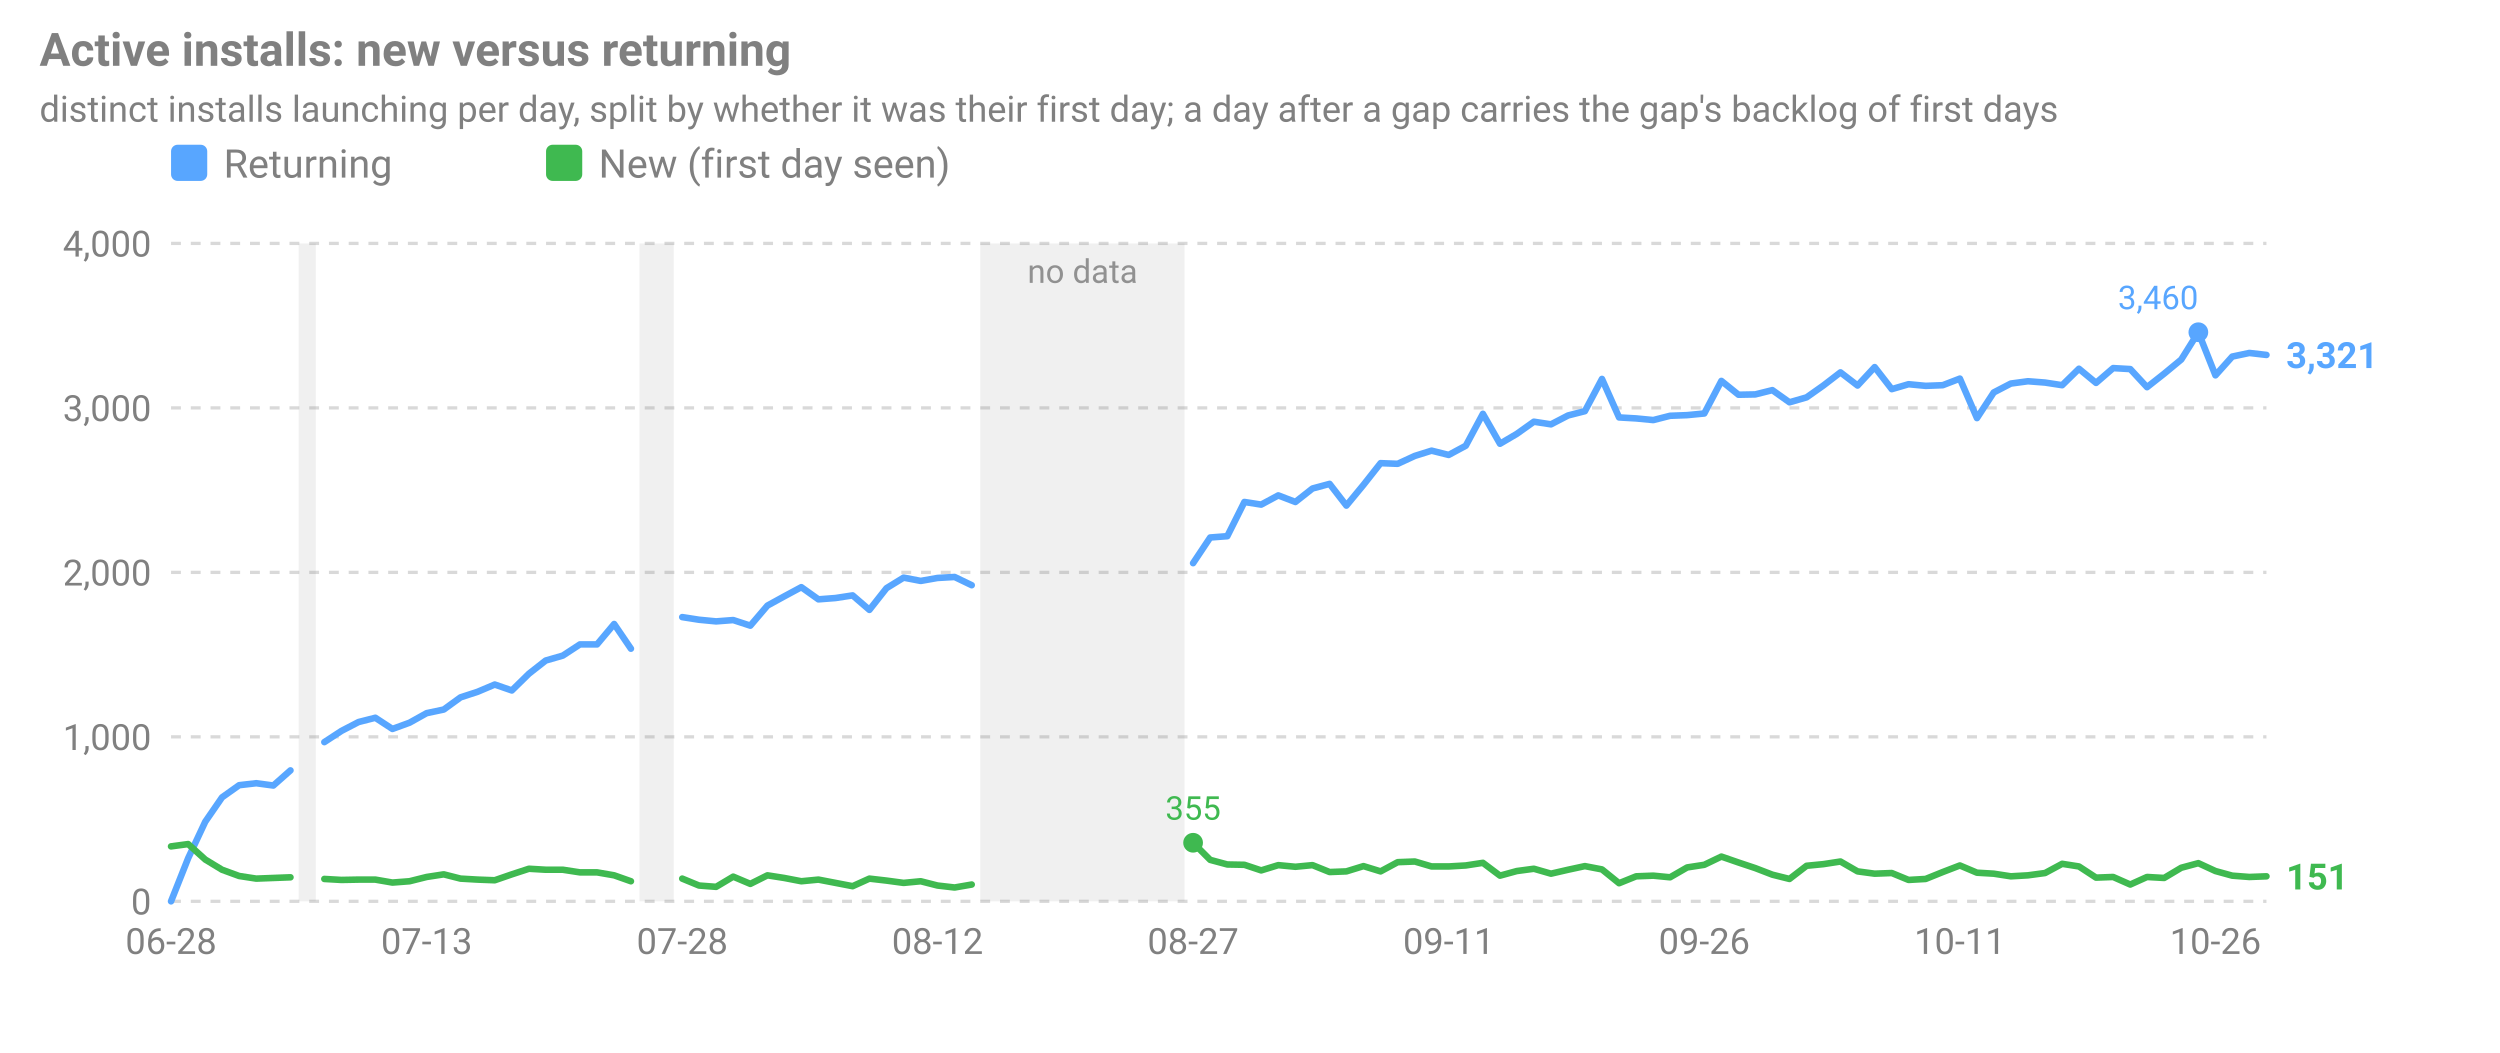
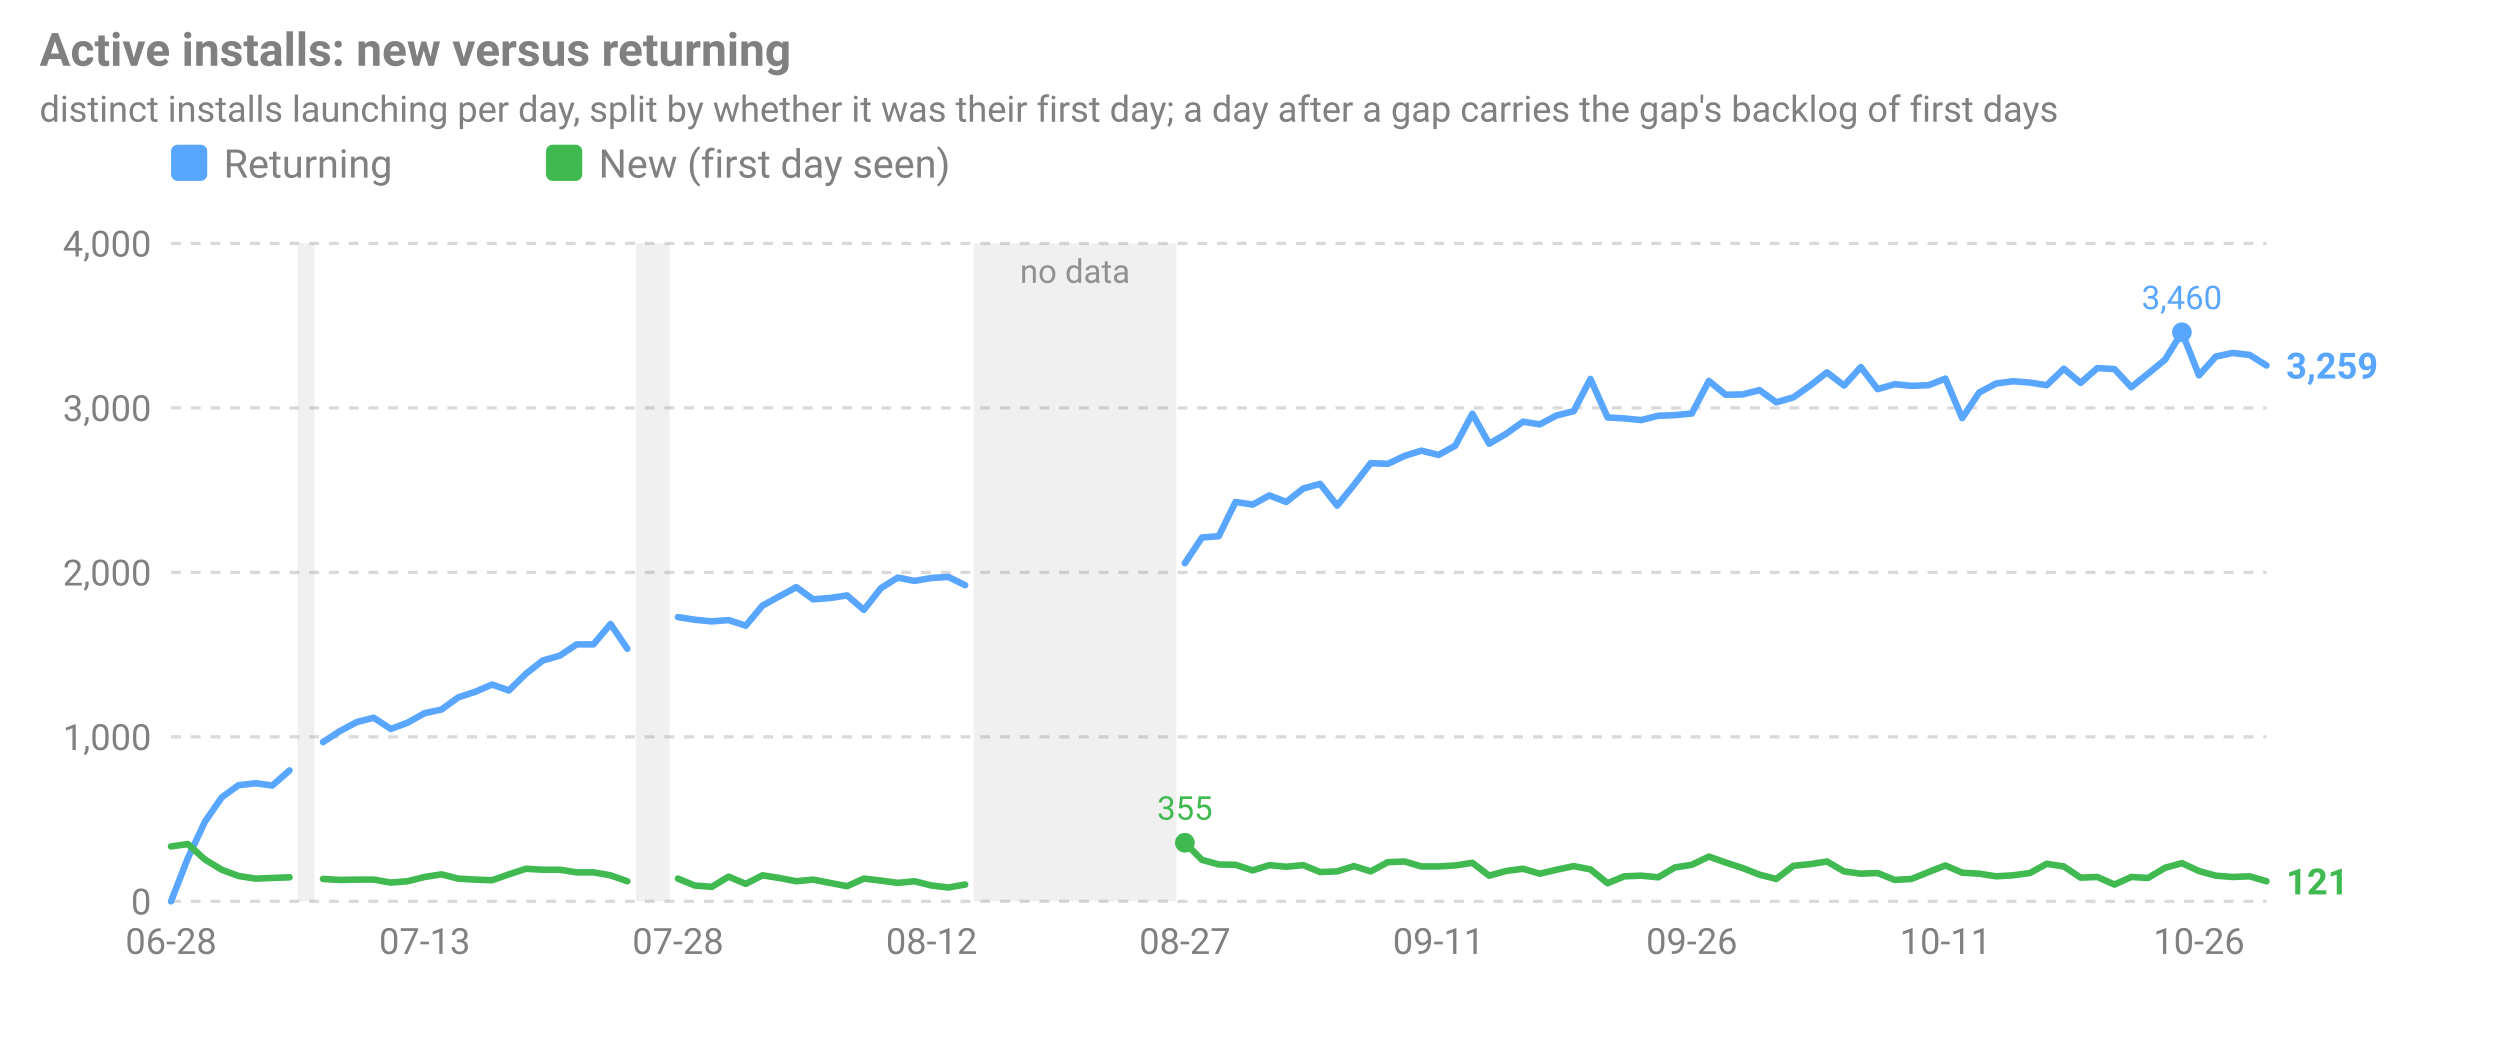
- <svg xmlns="http://www.w3.org/2000/svg" width="760" height="320" viewBox="0 0 760 320" role="img" aria-label="Active installs: new versus returning" data-chart="{&quot;bottom&quot;:274,&quot;labels&quot;:[&quot;06-28&quot;,&quot;06-29&quot;,&quot;06-30&quot;,&quot;07-01&quot;,&quot;07-02&quot;,&quot;07-03&quot;,&quot;07-04&quot;,&quot;07-05&quot;,&quot;07-06&quot;,&quot;07-07&quot;,&quot;07-08&quot;,&quot;07-09&quot;,&quot;07-10&quot;,&quot;07-11&quot;,&quot;07-12&quot;,&quot;07-13&quot;,&quot;07-14&quot;,&quot;07-15&quot;,&quot;07-16&quot;,&quot;07-17&quot;,&quot;07-18&quot;,&quot;07-19&quot;,&quot;07-20&quot;,&quot;07-21&quot;,&quot;07-22&quot;,&quot;07-23&quot;,&quot;07-24&quot;,&quot;07-25&quot;,&quot;07-26&quot;,&quot;07-27&quot;,&quot;07-28&quot;,&quot;07-29&quot;,&quot;07-30&quot;,&quot;07-31&quot;,&quot;08-01&quot;,&quot;08-02&quot;,&quot;08-03&quot;,&quot;08-04&quot;,&quot;08-05&quot;,&quot;08-06&quot;,&quot;08-07&quot;,&quot;08-08&quot;,&quot;08-09&quot;,&quot;08-10&quot;,&quot;08-11&quot;,&quot;08-12&quot;,&quot;08-13&quot;,&quot;08-14&quot;,&quot;08-15&quot;,&quot;08-16&quot;,&quot;08-17&quot;,&quot;08-18&quot;,&quot;08-19&quot;,&quot;08-20&quot;,&quot;08-21&quot;,&quot;08-22&quot;,&quot;08-23&quot;,&quot;08-24&quot;,&quot;08-25&quot;,&quot;08-26&quot;,&quot;08-27&quot;,&quot;08-28&quot;,&quot;08-29&quot;,&quot;08-30&quot;,&quot;08-31&quot;,&quot;09-01&quot;,&quot;09-02&quot;,&quot;09-03&quot;,&quot;09-04&quot;,&quot;09-05&quot;,&quot;09-06&quot;,&quot;09-07&quot;,&quot;09-08&quot;,&quot;09-09&quot;,&quot;09-10&quot;,&quot;09-11&quot;,&quot;09-12&quot;,&quot;09-13&quot;,&quot;09-14&quot;,&quot;09-15&quot;,&quot;09-16&quot;,&quot;09-17&quot;,&quot;09-18&quot;,&quot;09-19&quot;,&quot;09-20&quot;,&quot;09-21&quot;,&quot;09-22&quot;,&quot;09-23&quot;,&quot;09-24&quot;,&quot;09-25&quot;,&quot;09-26&quot;,&quot;09-27&quot;,&quot;09-28&quot;,&quot;09-29&quot;,&quot;09-30&quot;,&quot;10-01&quot;,&quot;10-02&quot;,&quot;10-03&quot;,&quot;10-04&quot;,&quot;10-05&quot;,&quot;10-06&quot;,&quot;10-07&quot;,&quot;10-08&quot;,&quot;10-09&quot;,&quot;10-10&quot;,&quot;10-11&quot;,&quot;10-12&quot;,&quot;10-13&quot;,&quot;10-14&quot;,&quot;10-15&quot;,&quot;10-16&quot;,&quot;10-17&quot;,&quot;10-18&quot;,&quot;10-19&quot;,&quot;10-20&quot;,&quot;10-21&quot;,&quot;10-22&quot;,&quot;10-23&quot;,&quot;10-24&quot;,&quot;10-25&quot;,&quot;10-26&quot;,&quot;10-27&quot;,&quot;10-28&quot;,&quot;10-29&quot;],&quot;series&quot;:[{&quot;color&quot;:&quot;#58a6ff&quot;,&quot;name&quot;:&quot;Returning&quot;,&quot;values&quot;:[&quot;0&quot;,&quot;261&quot;,&quot;485&quot;,&quot;631&quot;,&quot;706&quot;,&quot;719&quot;,&quot;703&quot;,&quot;796&quot;,null,&quot;968&quot;,&quot;1,037&quot;,&quot;1,090&quot;,&quot;1,117&quot;,&quot;1,048&quot;,&quot;1,086&quot;,&quot;1,144&quot;,&quot;1,166&quot;,&quot;1,240&quot;,&quot;1,273&quot;,&quot;1,318&quot;,&quot;1,281&quot;,&quot;1,385&quot;,&quot;1,463&quot;,&quot;1,494&quot;,&quot;1,561&quot;,&quot;1,562&quot;,&quot;1,686&quot;,&quot;1,535&quot;,null,null,&quot;1,727&quot;,&quot;1,711&quot;,&quot;1,702&quot;,&quot;1,710&quot;,&quot;1,676&quot;,&quot;1,798&quot;,&quot;1,854&quot;,&quot;1,910&quot;,&quot;1,835&quot;,&quot;1,844&quot;,&quot;1,860&quot;,&quot;1,771&quot;,&quot;1,904&quot;,&quot;1,968&quot;,&quot;1,947&quot;,&quot;1,966&quot;,&quot;1,972&quot;,&quot;1,922&quot;,null,null,null,null,null,null,null,null,null,null,null,null,&quot;2,057&quot;,&quot;2,212&quot;,&quot;2,220&quot;,&quot;2,429&quot;,&quot;2,411&quot;,&quot;2,469&quot;,&quot;2,429&quot;,&quot;2,510&quot;,&quot;2,538&quot;,&quot;2,407&quot;,&quot;2,533&quot;,&quot;2,664&quot;,&quot;2,660&quot;,&quot;2,708&quot;,&quot;2,740&quot;,&quot;2,714&quot;,&quot;2,771&quot;,&quot;2,965&quot;,&quot;2,781&quot;,&quot;2,842&quot;,&quot;2,915&quot;,&quot;2,901&quot;,&quot;2,953&quot;,&quot;2,981&quot;,&quot;3,176&quot;,&quot;2,942&quot;,&quot;2,937&quot;,&quot;2,927&quot;,&quot;2,951&quot;,&quot;2,955&quot;,&quot;2,967&quot;,&quot;3,164&quot;,&quot;3,080&quot;,&quot;3,082&quot;,&quot;3,108&quot;,&quot;3,034&quot;,&quot;3,065&quot;,&quot;3,135&quot;,&quot;3,217&quot;,&quot;3,137&quot;,&quot;3,248&quot;,&quot;3,113&quot;,&quot;3,144&quot;,&quot;3,133&quot;,&quot;3,138&quot;,&quot;3,178&quot;,&quot;2,939&quot;,&quot;3,093&quot;,&quot;3,148&quot;,&quot;3,161&quot;,&quot;3,154&quot;,&quot;3,138&quot;,&quot;3,238&quot;,&quot;3,152&quot;,&quot;3,241&quot;,&quot;3,235&quot;,&quot;3,126&quot;,&quot;3,208&quot;,&quot;3,294&quot;,&quot;3,460&quot;,&quot;3,198&quot;,&quot;3,311&quot;,&quot;3,333&quot;,&quot;3,321&quot;],&quot;y&quot;:[274.0,260.9,249.8,242.4,238.7,238.1,238.8,234.2,null,225.6,222.2,219.5,218.2,221.6,219.7,216.8,215.7,212.0,210.3,208.1,209.9,204.8,200.8,199.3,195.9,195.9,189.7,197.2,null,null,187.6,188.4,188.9,188.5,190.2,184.1,181.3,178.5,182.2,181.8,181.0,185.4,178.8,175.6,176.6,175.7,175.4,177.9,null,null,null,null,null,null,null,null,null,null,null,null,171.2,163.4,163.0,152.6,153.4,150.6,152.6,148.5,147.1,153.7,147.4,140.8,141.0,138.6,137.0,138.3,135.5,125.8,134.9,131.9,128.2,129.0,126.3,125.0,115.2,126.9,127.2,127.7,126.4,126.2,125.7,115.8,120.0,119.9,118.6,122.3,120.8,117.2,113.2,117.2,111.6,118.3,116.8,117.3,117.1,115.1,127.1,119.3,116.6,115.9,116.3,117.1,112.1,116.4,111.9,112.2,117.7,113.6,109.3,101.0,114.1,108.4,107.3,107.9]},{&quot;color&quot;:&quot;#3fb950&quot;,&quot;name&quot;:&quot;New (first day seen)&quot;,&quot;values&quot;:[&quot;334&quot;,&quot;348&quot;,&quot;254&quot;,&quot;191&quot;,&quot;154&quot;,&quot;138&quot;,&quot;143&quot;,&quot;146&quot;,null,&quot;136&quot;,&quot;130&quot;,&quot;132&quot;,&quot;132&quot;,&quot;114&quot;,&quot;121&quot;,&quot;148&quot;,&quot;164&quot;,&quot;138&quot;,&quot;132&quot;,&quot;128&quot;,&quot;164&quot;,&quot;198&quot;,&quot;193&quot;,&quot;192&quot;,&quot;175&quot;,&quot;176&quot;,&quot;157&quot;,&quot;123&quot;,null,null,&quot;138&quot;,&quot;95&quot;,&quot;89&quot;,&quot;150&quot;,&quot;106&quot;,&quot;158&quot;,&quot;142&quot;,&quot;121&quot;,&quot;131&quot;,&quot;112&quot;,&quot;92&quot;,&quot;139&quot;,&quot;126&quot;,&quot;111&quot;,&quot;122&quot;,&quot;96&quot;,&quot;84&quot;,&quot;103&quot;,null,null,null,null,null,null,null,null,null,null,null,null,&quot;355&quot;,&quot;253&quot;,&quot;225&quot;,&quot;222&quot;,&quot;187&quot;,&quot;220&quot;,&quot;210&quot;,&quot;220&quot;,&quot;179&quot;,&quot;181&quot;,&quot;214&quot;,&quot;183&quot;,&quot;237&quot;,&quot;241&quot;,&quot;211&quot;,&quot;213&quot;,&quot;217&quot;,&quot;234&quot;,&quot;155&quot;,&quot;184&quot;,&quot;199&quot;,&quot;168&quot;,&quot;191&quot;,&quot;214&quot;,&quot;194&quot;,&quot;110&quot;,&quot;151&quot;,&quot;156&quot;,&quot;146&quot;,&quot;206&quot;,&quot;223&quot;,&quot;273&quot;,&quot;236&quot;,&quot;203&quot;,&quot;161&quot;,&quot;136&quot;,&quot;216&quot;,&quot;226&quot;,&quot;243&quot;,&quot;182&quot;,&quot;168&quot;,&quot;171&quot;,&quot;130&quot;,&quot;136&quot;,&quot;177&quot;,&quot;217&quot;,&quot;174&quot;,&quot;168&quot;,&quot;151&quot;,&quot;157&quot;,&quot;172&quot;,&quot;228&quot;,&quot;213&quot;,&quot;144&quot;,&quot;148&quot;,&quot;103&quot;,&quot;147&quot;,&quot;143&quot;,&quot;204&quot;,&quot;232&quot;,&quot;185&quot;,&quot;155&quot;,&quot;148&quot;,&quot;151&quot;],&quot;y&quot;:[257.3,256.6,261.3,264.4,266.3,267.1,266.9,266.7,null,267.2,267.5,267.4,267.4,268.3,267.9,266.6,265.8,267.1,267.4,267.6,265.8,264.1,264.4,264.4,265.2,265.2,266.1,267.9,null,null,267.1,269.2,269.6,266.5,268.7,266.1,266.9,267.9,267.4,268.4,269.4,267.1,267.7,268.4,267.9,269.2,269.8,268.9,null,null,null,null,null,null,null,null,null,null,null,null,256.2,261.4,262.8,262.9,264.6,263.0,263.5,263.0,265.1,264.9,263.3,264.9,262.1,261.9,263.4,263.4,263.1,262.3,266.2,264.8,264.1,265.6,264.4,263.3,264.3,268.5,266.4,266.2,266.7,263.7,262.9,260.4,262.2,263.9,265.9,267.2,263.2,262.7,261.9,264.9,265.6,265.4,267.5,267.2,265.1,263.1,265.3,265.6,266.4,266.1,265.4,262.6,263.4,266.8,266.6,268.9,266.6,266.9,263.8,262.4,264.8,266.2,266.6,266.4]}],&quot;top&quot;:74,&quot;type&quot;:&quot;lines&quot;,&quot;x&quot;:[52.0,57.2,62.4,67.5,72.7,77.9,83.1,88.3,93.4,98.6,103.8,109.0,114.1,119.3,124.5,129.7,134.9,140.0,145.2,150.4,155.6,160.8,165.9,171.1,176.3,181.5,186.7,191.8,197.0,202.2,207.4,212.5,217.7,222.9,228.1,233.3,238.4,243.6,248.8,254.0,259.2,264.3,269.5,274.7,279.9,285.0,290.2,295.4,300.6,305.8,310.9,316.1,321.3,326.5,331.7,336.8,342.0,347.2,352.4,357.6,362.7,367.9,373.1,378.3,383.4,388.6,393.8,399.0,404.2,409.3,414.5,419.7,424.9,430.1,435.2,440.4,445.6,450.8,456.0,461.1,466.3,471.5,476.7,481.8,487.0,492.2,497.4,502.6,507.7,512.9,518.1,523.3,528.5,533.6,538.8,544.0,549.2,554.3,559.5,564.7,569.9,575.1,580.2,585.4,590.6,595.8,601.0,606.1,611.3,616.5,621.7,626.9,632.0,637.2,642.4,647.6,652.7,657.9,663.1,668.3,673.5,678.6,683.8,689.0]}">
+ <svg xmlns="http://www.w3.org/2000/svg" width="760" height="320" viewBox="0 0 760 320" role="img" aria-label="Active installs: new versus returning" data-chart="{&quot;bottom&quot;:274,&quot;labels&quot;:[&quot;06-28&quot;,&quot;06-29&quot;,&quot;06-30&quot;,&quot;07-01&quot;,&quot;07-02&quot;,&quot;07-03&quot;,&quot;07-04&quot;,&quot;07-05&quot;,&quot;07-06&quot;,&quot;07-07&quot;,&quot;07-08&quot;,&quot;07-09&quot;,&quot;07-10&quot;,&quot;07-11&quot;,&quot;07-12&quot;,&quot;07-13&quot;,&quot;07-14&quot;,&quot;07-15&quot;,&quot;07-16&quot;,&quot;07-17&quot;,&quot;07-18&quot;,&quot;07-19&quot;,&quot;07-20&quot;,&quot;07-21&quot;,&quot;07-22&quot;,&quot;07-23&quot;,&quot;07-24&quot;,&quot;07-25&quot;,&quot;07-26&quot;,&quot;07-27&quot;,&quot;07-28&quot;,&quot;07-29&quot;,&quot;07-30&quot;,&quot;07-31&quot;,&quot;08-01&quot;,&quot;08-02&quot;,&quot;08-03&quot;,&quot;08-04&quot;,&quot;08-05&quot;,&quot;08-06&quot;,&quot;08-07&quot;,&quot;08-08&quot;,&quot;08-09&quot;,&quot;08-10&quot;,&quot;08-11&quot;,&quot;08-12&quot;,&quot;08-13&quot;,&quot;08-14&quot;,&quot;08-15&quot;,&quot;08-16&quot;,&quot;08-17&quot;,&quot;08-18&quot;,&quot;08-19&quot;,&quot;08-20&quot;,&quot;08-21&quot;,&quot;08-22&quot;,&quot;08-23&quot;,&quot;08-24&quot;,&quot;08-25&quot;,&quot;08-26&quot;,&quot;08-27&quot;,&quot;08-28&quot;,&quot;08-29&quot;,&quot;08-30&quot;,&quot;08-31&quot;,&quot;09-01&quot;,&quot;09-02&quot;,&quot;09-03&quot;,&quot;09-04&quot;,&quot;09-05&quot;,&quot;09-06&quot;,&quot;09-07&quot;,&quot;09-08&quot;,&quot;09-09&quot;,&quot;09-10&quot;,&quot;09-11&quot;,&quot;09-12&quot;,&quot;09-13&quot;,&quot;09-14&quot;,&quot;09-15&quot;,&quot;09-16&quot;,&quot;09-17&quot;,&quot;09-18&quot;,&quot;09-19&quot;,&quot;09-20&quot;,&quot;09-21&quot;,&quot;09-22&quot;,&quot;09-23&quot;,&quot;09-24&quot;,&quot;09-25&quot;,&quot;09-26&quot;,&quot;09-27&quot;,&quot;09-28&quot;,&quot;09-29&quot;,&quot;09-30&quot;,&quot;10-01&quot;,&quot;10-02&quot;,&quot;10-03&quot;,&quot;10-04&quot;,&quot;10-05&quot;,&quot;10-06&quot;,&quot;10-07&quot;,&quot;10-08&quot;,&quot;10-09&quot;,&quot;10-10&quot;,&quot;10-11&quot;,&quot;10-12&quot;,&quot;10-13&quot;,&quot;10-14&quot;,&quot;10-15&quot;,&quot;10-16&quot;,&quot;10-17&quot;,&quot;10-18&quot;,&quot;10-19&quot;,&quot;10-20&quot;,&quot;10-21&quot;,&quot;10-22&quot;,&quot;10-23&quot;,&quot;10-24&quot;,&quot;10-25&quot;,&quot;10-26&quot;,&quot;10-27&quot;,&quot;10-28&quot;,&quot;10-29&quot;,&quot;10-30&quot;],&quot;series&quot;:[{&quot;color&quot;:&quot;#58a6ff&quot;,&quot;name&quot;:&quot;Returning&quot;,&quot;values&quot;:[&quot;0&quot;,&quot;261&quot;,&quot;485&quot;,&quot;631&quot;,&quot;706&quot;,&quot;719&quot;,&quot;703&quot;,&quot;796&quot;,null,&quot;968&quot;,&quot;1,037&quot;,&quot;1,090&quot;,&quot;1,117&quot;,&quot;1,048&quot;,&quot;1,086&quot;,&quot;1,144&quot;,&quot;1,166&quot;,&quot;1,240&quot;,&quot;1,273&quot;,&quot;1,318&quot;,&quot;1,281&quot;,&quot;1,385&quot;,&quot;1,463&quot;,&quot;1,494&quot;,&quot;1,561&quot;,&quot;1,562&quot;,&quot;1,686&quot;,&quot;1,535&quot;,null,null,&quot;1,727&quot;,&quot;1,711&quot;,&quot;1,702&quot;,&quot;1,710&quot;,&quot;1,676&quot;,&quot;1,798&quot;,&quot;1,854&quot;,&quot;1,910&quot;,&quot;1,835&quot;,&quot;1,844&quot;,&quot;1,860&quot;,&quot;1,771&quot;,&quot;1,904&quot;,&quot;1,968&quot;,&quot;1,947&quot;,&quot;1,966&quot;,&quot;1,972&quot;,&quot;1,922&quot;,null,null,null,null,null,null,null,null,null,null,null,null,&quot;2,057&quot;,&quot;2,212&quot;,&quot;2,220&quot;,&quot;2,429&quot;,&quot;2,411&quot;,&quot;2,469&quot;,&quot;2,429&quot;,&quot;2,510&quot;,&quot;2,538&quot;,&quot;2,407&quot;,&quot;2,533&quot;,&quot;2,664&quot;,&quot;2,660&quot;,&quot;2,708&quot;,&quot;2,740&quot;,&quot;2,714&quot;,&quot;2,771&quot;,&quot;2,965&quot;,&quot;2,781&quot;,&quot;2,842&quot;,&quot;2,915&quot;,&quot;2,901&quot;,&quot;2,953&quot;,&quot;2,981&quot;,&quot;3,176&quot;,&quot;2,942&quot;,&quot;2,937&quot;,&quot;2,927&quot;,&quot;2,951&quot;,&quot;2,955&quot;,&quot;2,967&quot;,&quot;3,164&quot;,&quot;3,080&quot;,&quot;3,082&quot;,&quot;3,108&quot;,&quot;3,034&quot;,&quot;3,065&quot;,&quot;3,135&quot;,&quot;3,217&quot;,&quot;3,137&quot;,&quot;3,248&quot;,&quot;3,113&quot;,&quot;3,144&quot;,&quot;3,133&quot;,&quot;3,138&quot;,&quot;3,178&quot;,&quot;2,939&quot;,&quot;3,093&quot;,&quot;3,148&quot;,&quot;3,161&quot;,&quot;3,154&quot;,&quot;3,138&quot;,&quot;3,238&quot;,&quot;3,152&quot;,&quot;3,241&quot;,&quot;3,235&quot;,&quot;3,126&quot;,&quot;3,208&quot;,&quot;3,294&quot;,&quot;3,460&quot;,&quot;3,198&quot;,&quot;3,311&quot;,&quot;3,333&quot;,&quot;3,321&quot;,&quot;3,259&quot;],&quot;y&quot;:[274.0,260.9,249.8,242.4,238.7,238.1,238.8,234.2,null,225.6,222.2,219.5,218.2,221.6,219.7,216.8,215.7,212.0,210.3,208.1,209.9,204.8,200.8,199.3,195.9,195.9,189.7,197.2,null,null,187.6,188.4,188.9,188.5,190.2,184.1,181.3,178.5,182.2,181.8,181.0,185.4,178.8,175.6,176.6,175.7,175.4,177.9,null,null,null,null,null,null,null,null,null,null,null,null,171.2,163.4,163.0,152.6,153.4,150.6,152.6,148.5,147.1,153.7,147.4,140.8,141.0,138.6,137.0,138.3,135.5,125.8,134.9,131.9,128.2,129.0,126.3,125.0,115.2,126.9,127.2,127.7,126.4,126.2,125.7,115.8,120.0,119.9,118.6,122.3,120.8,117.2,113.2,117.2,111.6,118.3,116.8,117.3,117.1,115.1,127.1,119.3,116.6,115.9,116.3,117.1,112.1,116.4,111.9,112.2,117.7,113.6,109.3,101.0,114.1,108.4,107.3,107.9,111.1]},{&quot;color&quot;:&quot;#3fb950&quot;,&quot;name&quot;:&quot;New (first day seen)&quot;,&quot;values&quot;:[&quot;334&quot;,&quot;348&quot;,&quot;254&quot;,&quot;191&quot;,&quot;154&quot;,&quot;138&quot;,&quot;143&quot;,&quot;146&quot;,null,&quot;136&quot;,&quot;130&quot;,&quot;132&quot;,&quot;132&quot;,&quot;114&quot;,&quot;121&quot;,&quot;148&quot;,&quot;164&quot;,&quot;138&quot;,&quot;132&quot;,&quot;128&quot;,&quot;164&quot;,&quot;198&quot;,&quot;193&quot;,&quot;192&quot;,&quot;175&quot;,&quot;176&quot;,&quot;157&quot;,&quot;123&quot;,null,null,&quot;138&quot;,&quot;95&quot;,&quot;89&quot;,&quot;150&quot;,&quot;106&quot;,&quot;158&quot;,&quot;142&quot;,&quot;121&quot;,&quot;131&quot;,&quot;112&quot;,&quot;92&quot;,&quot;139&quot;,&quot;126&quot;,&quot;111&quot;,&quot;122&quot;,&quot;96&quot;,&quot;84&quot;,&quot;103&quot;,null,null,null,null,null,null,null,null,null,null,null,null,&quot;355&quot;,&quot;253&quot;,&quot;225&quot;,&quot;222&quot;,&quot;187&quot;,&quot;220&quot;,&quot;210&quot;,&quot;220&quot;,&quot;179&quot;,&quot;181&quot;,&quot;214&quot;,&quot;183&quot;,&quot;237&quot;,&quot;241&quot;,&quot;211&quot;,&quot;213&quot;,&quot;217&quot;,&quot;234&quot;,&quot;155&quot;,&quot;184&quot;,&quot;199&quot;,&quot;168&quot;,&quot;191&quot;,&quot;214&quot;,&quot;194&quot;,&quot;110&quot;,&quot;151&quot;,&quot;156&quot;,&quot;146&quot;,&quot;206&quot;,&quot;223&quot;,&quot;273&quot;,&quot;236&quot;,&quot;203&quot;,&quot;161&quot;,&quot;136&quot;,&quot;216&quot;,&quot;226&quot;,&quot;243&quot;,&quot;182&quot;,&quot;168&quot;,&quot;171&quot;,&quot;130&quot;,&quot;136&quot;,&quot;177&quot;,&quot;217&quot;,&quot;174&quot;,&quot;168&quot;,&quot;151&quot;,&quot;157&quot;,&quot;172&quot;,&quot;228&quot;,&quot;213&quot;,&quot;144&quot;,&quot;148&quot;,&quot;103&quot;,&quot;147&quot;,&quot;143&quot;,&quot;204&quot;,&quot;232&quot;,&quot;185&quot;,&quot;155&quot;,&quot;148&quot;,&quot;151&quot;,&quot;121&quot;],&quot;y&quot;:[257.3,256.6,261.3,264.4,266.3,267.1,266.9,266.7,null,267.2,267.5,267.4,267.4,268.3,267.9,266.6,265.8,267.1,267.4,267.6,265.8,264.1,264.4,264.4,265.2,265.2,266.1,267.9,null,null,267.1,269.2,269.6,266.5,268.7,266.1,266.9,267.9,267.4,268.4,269.4,267.1,267.7,268.4,267.9,269.2,269.8,268.9,null,null,null,null,null,null,null,null,null,null,null,null,256.2,261.4,262.8,262.9,264.6,263.0,263.5,263.0,265.1,264.9,263.3,264.9,262.1,261.9,263.4,263.4,263.1,262.3,266.2,264.8,264.1,265.6,264.4,263.3,264.3,268.5,266.4,266.2,266.7,263.7,262.9,260.4,262.2,263.9,265.9,267.2,263.2,262.7,261.9,264.9,265.6,265.4,267.5,267.2,265.1,263.1,265.3,265.6,266.4,266.1,265.4,262.6,263.4,266.8,266.6,268.9,266.6,266.9,263.8,262.4,264.8,266.2,266.6,266.4,267.9]}],&quot;top&quot;:74,&quot;type&quot;:&quot;lines&quot;,&quot;x&quot;:[52.0,57.1,62.3,67.4,72.5,77.7,82.8,88.0,93.1,98.2,103.4,108.5,113.6,118.8,123.9,129.1,134.2,139.3,144.5,149.6,154.7,159.9,165.0,170.2,175.3,180.4,185.6,190.7,195.8,201.0,206.1,211.2,216.4,221.5,226.7,231.8,236.9,242.1,247.2,252.3,257.5,262.6,267.8,272.9,278.0,283.2,288.3,293.4,298.6,303.7,308.9,314.0,319.1,324.3,329.4,334.5,339.7,344.8,350.0,355.1,360.2,365.4,370.5,375.6,380.8,385.9,391.0,396.2,401.3,406.5,411.6,416.7,421.9,427.0,432.1,437.3,442.4,447.6,452.7,457.8,463.0,468.1,473.2,478.4,483.5,488.7,493.8,498.9,504.1,509.2,514.3,519.5,524.6,529.8,534.9,540.0,545.2,550.3,555.4,560.6,565.7,570.8,576.0,581.1,586.3,591.4,596.5,601.7,606.8,611.9,617.1,622.2,627.4,632.5,637.6,642.8,647.9,653.0,658.2,663.3,668.5,673.6,678.7,683.9,689.0]}">
  <style>
  text{font-family:-apple-system,BlinkMacSystemFont,'Segoe UI',Roboto,Helvetica,Arial,sans-serif}
  .grid{stroke:#808080;stroke-opacity:.3;stroke-width:1}
  .axis{stroke:#808080;stroke-width:1}
  .lbl{fill:#808080;font-size:12px}
  .val{fill:#808080;font-size:12px;font-weight:600}
  .title{fill:#808080;font-size:14px;font-weight:700}
  .sub{fill:#808080;font-size:11px}
  .gap{fill:#808080;opacity:.12}
  .gaplbl{fill:#808080;font-size:10px;opacity:.85}
  .ico{fill:#808080}
  .t1{fill:#e3b341}
  .t2{fill:#d29922}
  .t3{fill:#b7860b}
  .t4{fill:#946f0f}
</style>
  <text x="12" y="20" class="title">Active installs: new versus returning</text>
  <text x="12" y="37" class="sub">distinct installs launching per day, split by whether it was their first day; a day after a gap carries the gap's backlog of first days</text>
-   <rect x="90.8" y="74" width="5.2" height="200" class="gap" />
-   <rect x="194.4" y="74" width="10.4" height="200" class="gap" />
-   <rect x="298.0" y="74" width="62.1" height="200" class="gap" />
-   <text x="329.1" y="86" class="gaplbl" text-anchor="middle">no data</text>
+   <rect x="90.5" y="74" width="5.1" height="200" class="gap" />
+   <rect x="193.3" y="74" width="10.3" height="200" class="gap" />
+   <rect x="296.0" y="74" width="61.6" height="200" class="gap" />
+   <text x="326.8" y="86" class="gaplbl" text-anchor="middle">no data</text>
  <line x1="52" y1="274.0" x2="689" y2="274.0" class="grid" stroke-dasharray="3 3" />
  <text x="46" y="278.0" class="sub" text-anchor="end">0</text>
  <line x1="52" y1="224.0" x2="689" y2="224.0" class="grid" stroke-dasharray="3 3" />
  <text x="46" y="228.0" class="sub" text-anchor="end">1,000</text>
  <line x1="52" y1="174.0" x2="689" y2="174.0" class="grid" stroke-dasharray="3 3" />
  <text x="46" y="178.0" class="sub" text-anchor="end">2,000</text>
  <line x1="52" y1="124.0" x2="689" y2="124.0" class="grid" stroke-dasharray="3 3" />
  <text x="46" y="128.0" class="sub" text-anchor="end">3,000</text>
  <line x1="52" y1="74.0" x2="689" y2="74.0" class="grid" stroke-dasharray="3 3" />
  <text x="46" y="78.0" class="sub" text-anchor="end">4,000</text>
  <text x="52.0" y="290" class="sub" text-anchor="middle">06-28</text>
-   <text x="129.7" y="290" class="sub" text-anchor="middle">07-13</text>
-   <text x="207.4" y="290" class="sub" text-anchor="middle">07-28</text>
-   <text x="285.0" y="290" class="sub" text-anchor="middle">08-12</text>
-   <text x="362.7" y="290" class="sub" text-anchor="middle">08-27</text>
-   <text x="440.4" y="290" class="sub" text-anchor="middle">09-11</text>
-   <text x="518.1" y="290" class="sub" text-anchor="middle">09-26</text>
-   <text x="595.8" y="290" class="sub" text-anchor="middle">10-11</text>
-   <text x="673.5" y="290" class="sub" text-anchor="middle">10-26</text>
-   <polyline points="52.0,274.0 57.2,260.9 62.4,249.8 67.5,242.4 72.7,238.7 77.9,238.1 83.1,238.8 88.3,234.2" fill="none" stroke="#58a6ff" stroke-width="2" stroke-linejoin="round" stroke-linecap="round" />
-   <polyline points="98.6,225.6 103.8,222.2 109.0,219.5 114.1,218.2 119.3,221.6 124.5,219.7 129.7,216.8 134.9,215.7 140.0,212.0 145.2,210.3 150.4,208.1 155.6,209.9 160.8,204.8 165.9,200.8 171.1,199.3 176.3,195.9 181.5,195.9 186.7,189.7 191.8,197.2" fill="none" stroke="#58a6ff" stroke-width="2" stroke-linejoin="round" stroke-linecap="round" />
-   <polyline points="207.4,187.6 212.5,188.4 217.7,188.9 222.9,188.5 228.1,190.2 233.3,184.1 238.4,181.3 243.6,178.5 248.8,182.2 254.0,181.8 259.2,181.0 264.3,185.4 269.5,178.8 274.7,175.6 279.9,176.6 285.0,175.7 290.2,175.4 295.4,177.9" fill="none" stroke="#58a6ff" stroke-width="2" stroke-linejoin="round" stroke-linecap="round" />
-   <polyline points="362.7,171.2 367.9,163.4 373.1,163.0 378.3,152.6 383.4,153.4 388.6,150.6 393.8,152.6 399.0,148.5 404.2,147.1 409.3,153.7 414.5,147.4 419.7,140.8 424.9,141.0 430.1,138.6 435.2,137.0 440.4,138.3 445.6,135.5 450.8,125.8 456.0,134.9 461.1,131.9 466.3,128.2 471.5,129.0 476.7,126.3 481.8,125.0 487.0,115.2 492.2,126.9 497.4,127.2 502.6,127.7 507.7,126.4 512.9,126.2 518.1,125.7 523.3,115.8 528.5,120.0 533.6,119.9 538.8,118.6 544.0,122.3 549.2,120.8 554.3,117.2 559.5,113.2 564.7,117.2 569.9,111.6 575.1,118.3 580.2,116.8 585.4,117.3 590.6,117.1 595.8,115.1 601.0,127.1 606.1,119.3 611.3,116.6 616.5,115.9 621.7,116.3 626.9,117.1 632.0,112.1 637.2,116.4 642.4,111.9 647.6,112.2 652.7,117.7 657.9,113.6 663.1,109.3 668.3,101.0 673.5,114.1 678.6,108.4 683.8,107.3 689.0,107.9" fill="none" stroke="#58a6ff" stroke-width="2" stroke-linejoin="round" stroke-linecap="round" />
-   <polyline points="52.0,257.3 57.2,256.6 62.4,261.3 67.5,264.4 72.7,266.3 77.9,267.1 83.1,266.9 88.3,266.7" fill="none" stroke="#3fb950" stroke-width="2" stroke-linejoin="round" stroke-linecap="round" />
-   <polyline points="98.6,267.2 103.8,267.5 109.0,267.4 114.1,267.4 119.3,268.3 124.5,267.9 129.7,266.6 134.9,265.8 140.0,267.1 145.2,267.4 150.4,267.6 155.6,265.8 160.8,264.1 165.9,264.4 171.1,264.4 176.3,265.2 181.5,265.2 186.7,266.1 191.8,267.9" fill="none" stroke="#3fb950" stroke-width="2" stroke-linejoin="round" stroke-linecap="round" />
-   <polyline points="207.4,267.1 212.5,269.2 217.7,269.6 222.9,266.5 228.1,268.7 233.3,266.1 238.4,266.9 243.6,267.9 248.8,267.4 254.0,268.4 259.2,269.4 264.3,267.1 269.5,267.7 274.7,268.4 279.9,267.9 285.0,269.2 290.2,269.8 295.4,268.9" fill="none" stroke="#3fb950" stroke-width="2" stroke-linejoin="round" stroke-linecap="round" />
-   <polyline points="362.7,256.2 367.9,261.4 373.1,262.8 378.3,262.9 383.4,264.6 388.6,263.0 393.8,263.5 399.0,263.0 404.2,265.1 409.3,264.9 414.5,263.3 419.7,264.9 424.9,262.1 430.1,261.9 435.2,263.4 440.4,263.4 445.6,263.1 450.8,262.3 456.0,266.2 461.1,264.8 466.3,264.1 471.5,265.6 476.7,264.4 481.8,263.3 487.0,264.3 492.2,268.5 497.4,266.4 502.6,266.2 507.7,266.7 512.9,263.7 518.1,262.9 523.3,260.4 528.5,262.2 533.6,263.9 538.8,265.9 544.0,267.2 549.2,263.2 554.3,262.7 559.5,261.9 564.7,264.9 569.9,265.6 575.1,265.4 580.2,267.5 585.4,267.2 590.6,265.1 595.8,263.1 601.0,265.3 606.1,265.6 611.3,266.4 616.5,266.1 621.7,265.4 626.9,262.6 632.0,263.4 637.2,266.8 642.4,266.6 647.6,268.9 652.7,266.6 657.9,266.9 663.1,263.8 668.3,262.4 673.5,264.8 678.6,266.2 683.8,266.6 689.0,266.4" fill="none" stroke="#3fb950" stroke-width="2" stroke-linejoin="round" stroke-linecap="round" />
-   <text x="695.0" y="111.9" style="fill:#58a6ff;font-size:11px;font-weight:600">3,321</text>
-   <text x="695.0" y="270.4" style="fill:#3fb950;font-size:11px;font-weight:600">151</text>
-   <circle cx="362.7" cy="256.2" r="3" fill="#3fb950" />
-   <text x="362.7" y="249.2" text-anchor="middle" style="fill:#3fb950;font-size:10px">355</text>
-   <circle cx="668.3" cy="101.0" r="3" fill="#58a6ff" />
-   <text x="668.3" y="94.0" text-anchor="end" style="fill:#58a6ff;font-size:10px">3,460</text>
+   <text x="129.1" y="290" class="sub" text-anchor="middle">07-13</text>
+   <text x="206.1" y="290" class="sub" text-anchor="middle">07-28</text>
+   <text x="283.2" y="290" class="sub" text-anchor="middle">08-12</text>
+   <text x="360.2" y="290" class="sub" text-anchor="middle">08-27</text>
+   <text x="437.3" y="290" class="sub" text-anchor="middle">09-11</text>
+   <text x="514.3" y="290" class="sub" text-anchor="middle">09-26</text>
+   <text x="591.4" y="290" class="sub" text-anchor="middle">10-11</text>
+   <text x="668.5" y="290" class="sub" text-anchor="middle">10-26</text>
+   <polyline points="52.0,274.0 57.1,260.9 62.3,249.8 67.4,242.4 72.5,238.7 77.7,238.1 82.8,238.8 88.0,234.2" fill="none" stroke="#58a6ff" stroke-width="2" stroke-linejoin="round" stroke-linecap="round" />
+   <polyline points="98.2,225.6 103.4,222.2 108.5,219.5 113.6,218.2 118.8,221.6 123.9,219.7 129.1,216.8 134.2,215.7 139.3,212.0 144.5,210.3 149.6,208.1 154.7,209.9 159.9,204.8 165.0,200.8 170.2,199.3 175.3,195.9 180.4,195.9 185.6,189.7 190.7,197.2" fill="none" stroke="#58a6ff" stroke-width="2" stroke-linejoin="round" stroke-linecap="round" />
+   <polyline points="206.1,187.6 211.2,188.4 216.4,188.9 221.5,188.5 226.7,190.2 231.8,184.1 236.9,181.3 242.1,178.5 247.2,182.2 252.3,181.8 257.5,181.0 262.6,185.4 267.8,178.8 272.9,175.6 278.0,176.6 283.2,175.7 288.3,175.4 293.4,177.9" fill="none" stroke="#58a6ff" stroke-width="2" stroke-linejoin="round" stroke-linecap="round" />
+   <polyline points="360.2,171.2 365.4,163.4 370.5,163.0 375.6,152.6 380.8,153.4 385.9,150.6 391.0,152.6 396.2,148.5 401.3,147.1 406.5,153.7 411.6,147.4 416.7,140.8 421.9,141.0 427.0,138.6 432.1,137.0 437.3,138.3 442.4,135.5 447.6,125.8 452.7,134.9 457.8,131.9 463.0,128.2 468.1,129.0 473.2,126.3 478.4,125.0 483.5,115.2 488.7,126.9 493.8,127.2 498.9,127.7 504.1,126.4 509.2,126.2 514.3,125.7 519.5,115.8 524.6,120.0 529.8,119.9 534.9,118.6 540.0,122.3 545.2,120.8 550.3,117.2 555.4,113.2 560.6,117.2 565.7,111.6 570.8,118.3 576.0,116.8 581.1,117.3 586.3,117.1 591.4,115.1 596.5,127.1 601.7,119.3 606.8,116.6 611.9,115.9 617.1,116.3 622.2,117.1 627.4,112.1 632.5,116.4 637.6,111.9 642.8,112.2 647.9,117.7 653.0,113.6 658.2,109.3 663.3,101.0 668.5,114.1 673.6,108.4 678.7,107.3 683.9,107.9 689.0,111.1" fill="none" stroke="#58a6ff" stroke-width="2" stroke-linejoin="round" stroke-linecap="round" />
+   <polyline points="52.0,257.3 57.1,256.6 62.3,261.3 67.4,264.4 72.5,266.3 77.7,267.1 82.8,266.9 88.0,266.7" fill="none" stroke="#3fb950" stroke-width="2" stroke-linejoin="round" stroke-linecap="round" />
+   <polyline points="98.2,267.2 103.4,267.5 108.5,267.4 113.6,267.4 118.8,268.3 123.9,267.9 129.1,266.6 134.2,265.8 139.3,267.1 144.5,267.4 149.6,267.6 154.7,265.8 159.9,264.1 165.0,264.4 170.2,264.4 175.3,265.2 180.4,265.2 185.6,266.1 190.7,267.9" fill="none" stroke="#3fb950" stroke-width="2" stroke-linejoin="round" stroke-linecap="round" />
+   <polyline points="206.1,267.1 211.2,269.2 216.4,269.6 221.5,266.5 226.7,268.7 231.8,266.1 236.9,266.9 242.1,267.9 247.2,267.4 252.3,268.4 257.5,269.4 262.6,267.1 267.8,267.7 272.9,268.4 278.0,267.9 283.2,269.2 288.3,269.8 293.4,268.9" fill="none" stroke="#3fb950" stroke-width="2" stroke-linejoin="round" stroke-linecap="round" />
+   <polyline points="360.2,256.2 365.4,261.4 370.5,262.8 375.6,262.9 380.8,264.6 385.9,263.0 391.0,263.5 396.2,263.0 401.3,265.1 406.5,264.9 411.6,263.3 416.7,264.9 421.9,262.1 427.0,261.9 432.1,263.4 437.3,263.4 442.4,263.1 447.6,262.3 452.7,266.2 457.8,264.8 463.0,264.1 468.1,265.6 473.2,264.4 478.4,263.3 483.5,264.3 488.7,268.5 493.8,266.4 498.9,266.2 504.1,266.7 509.2,263.7 514.3,262.9 519.5,260.4 524.6,262.2 529.8,263.9 534.9,265.9 540.0,267.2 545.2,263.2 550.3,262.7 555.4,261.9 560.6,264.9 565.7,265.6 570.8,265.4 576.0,267.5 581.1,267.2 586.3,265.1 591.4,263.1 596.5,265.3 601.7,265.6 606.8,266.4 611.9,266.1 617.1,265.4 622.2,262.6 627.4,263.4 632.5,266.8 637.6,266.6 642.8,268.9 647.9,266.6 653.0,266.9 658.2,263.8 663.3,262.4 668.5,264.8 673.6,266.2 678.7,266.6 683.9,266.4 689.0,267.9" fill="none" stroke="#3fb950" stroke-width="2" stroke-linejoin="round" stroke-linecap="round" />
+   <text x="695.0" y="115.1" style="fill:#58a6ff;font-size:11px;font-weight:600">3,259</text>
+   <text x="695.0" y="271.9" style="fill:#3fb950;font-size:11px;font-weight:600">121</text>
+   <circle cx="360.2" cy="256.2" r="3" fill="#3fb950" />
+   <text x="360.2" y="249.2" text-anchor="middle" style="fill:#3fb950;font-size:10px">355</text>
+   <circle cx="663.3" cy="101.0" r="3" fill="#58a6ff" />
+   <text x="663.3" y="94.0" text-anchor="middle" style="fill:#58a6ff;font-size:10px">3,460</text>
  <rect x="52" y="44" width="11" height="11" rx="2" fill="#58a6ff" />
  <text x="68" y="54" class="lbl">Returning</text>
  <rect x="166" y="44" width="11" height="11" rx="2" fill="#3fb950" />
  <text x="182" y="54" class="lbl">New (first day seen)</text>
</svg>
